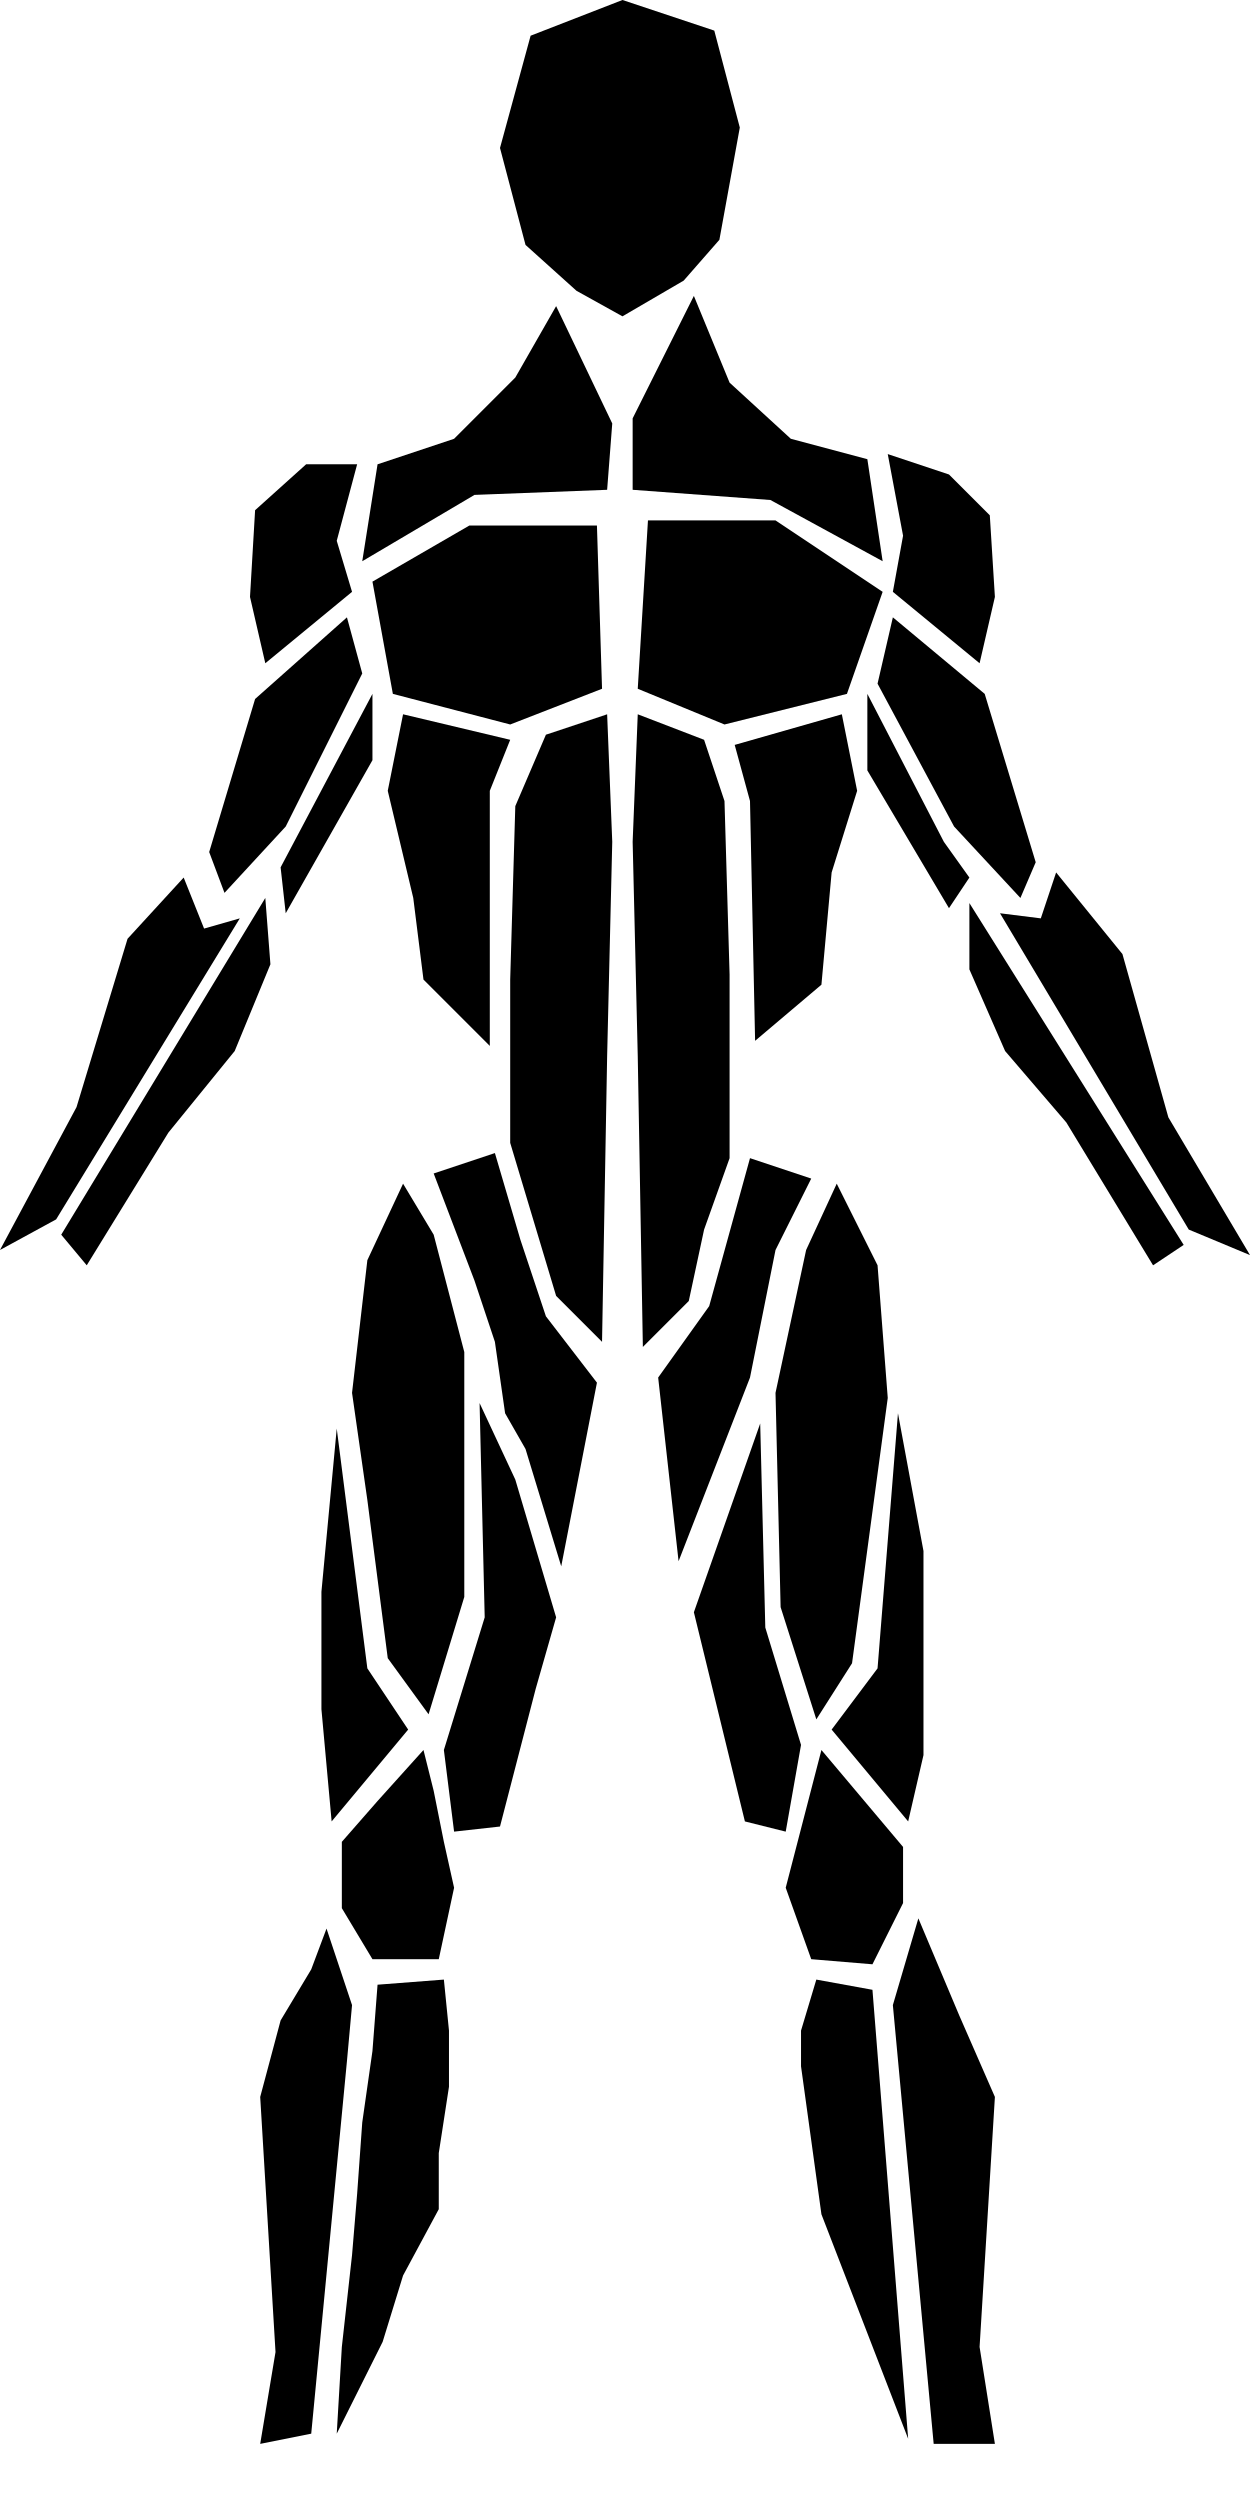
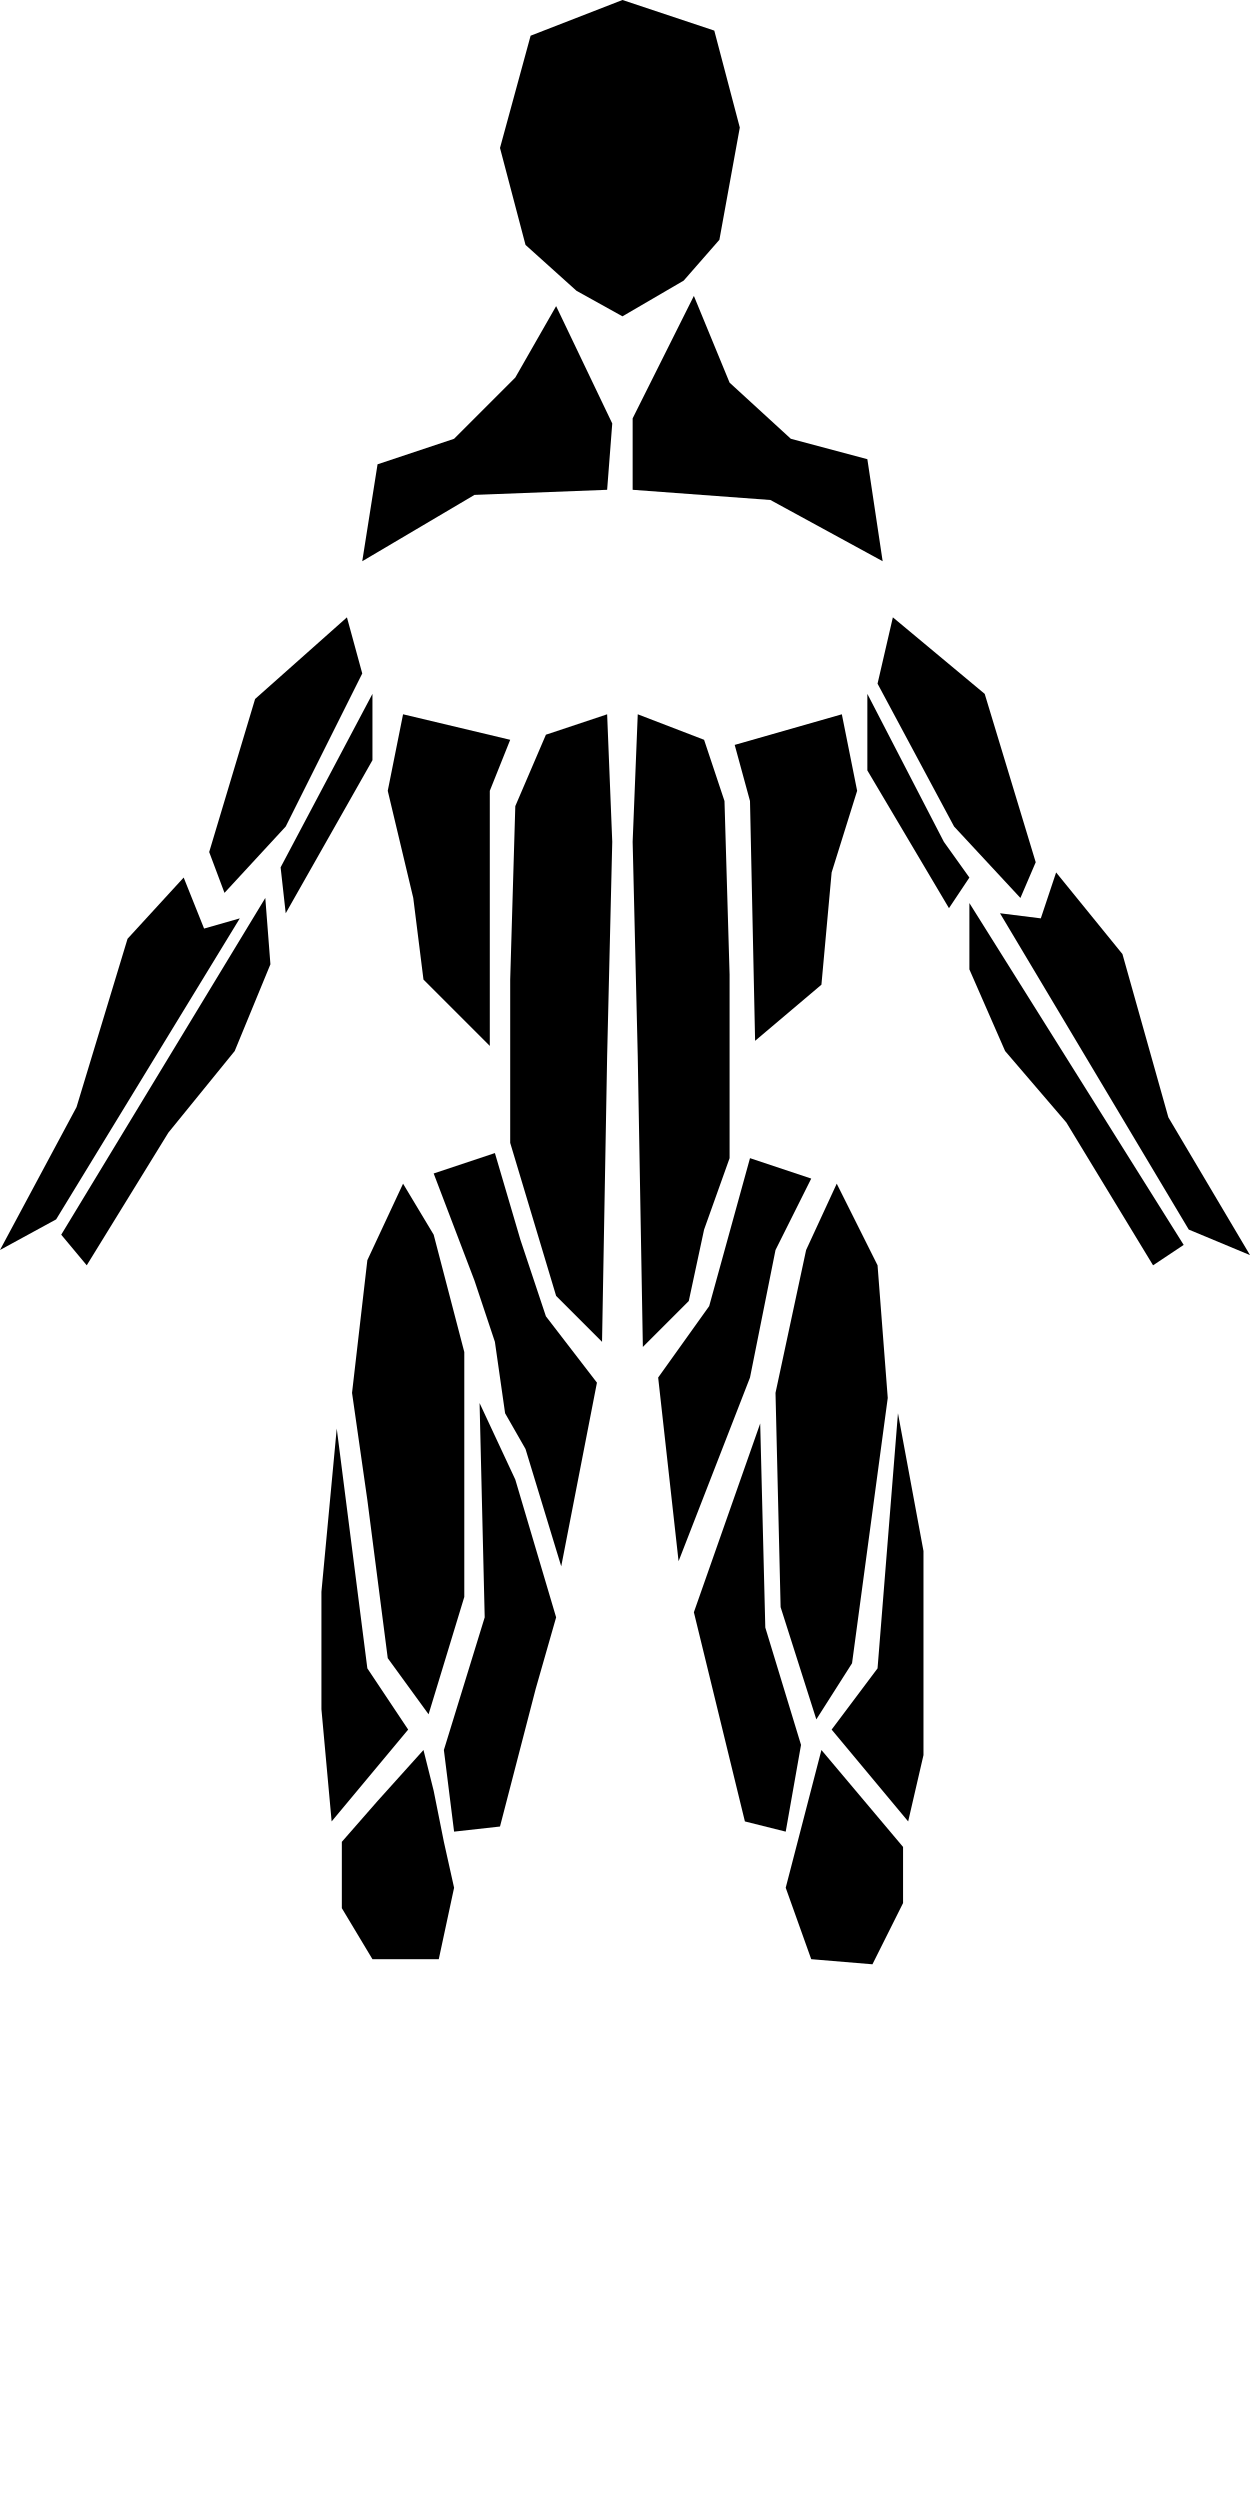
<svg xmlns="http://www.w3.org/2000/svg" viewBox="0 0 100 200" preserveAspectRatio="xMidYMid meet">
-   <polygon class="chest" data-slug="chest" points="51.837 41.633 51.02 55.102 57.959 57.959 67.755 55.51 70.612 47.347 62.041 41.633" />
-   <polygon class="chest" data-slug="chest" points="29.796 46.531 31.429 55.51 40.816 57.959 48.163 55.102 47.755 42.041 37.551 42.041" />
+   <polygon class="chest_upper" data-slug="chest_upper" points="51.837 41.633 51.342 49.796 69.755 49.796 70.612 47.347 62.041 41.633" fill="none" stroke="none" stroke-width="0" style="cursor:pointer" />
+   <polygon class="chest_lower" data-slug="chest_lower" points="51.342 49.796 51.02 55.102 57.959 57.959 67.755 55.51 69.755 49.796" fill="none" stroke="none" stroke-width="0" style="cursor:pointer" />
+   <polygon class="chest_upper" data-slug="chest_upper" points="29.796 46.531 30.427 50 48.004 50 47.755 42.041 37.551 42.041" fill="none" stroke="none" stroke-width="0" style="cursor:pointer" />
+   <polygon class="chest_lower" data-slug="chest_lower" points="30.427 50 31.429 55.51 40.816 57.959 48.163 55.102 48.004 50" fill="none" stroke="none" stroke-width="0" style="cursor:pointer" />
  <polygon class="obliques" data-slug="obliques" points="68.571 63.265 67.347 57.143 58.776 59.592 60 64.082 60.408 83.265 65.714 78.776 66.531 69.796" />
  <polygon class="obliques" data-slug="obliques" points="33.878 78.367 33.061 71.837 31.02 63.265 32.245 57.143 40.816 59.184 39.184 63.265 39.184 83.673" />
  <polygon class="abs" data-slug="abs" points="56.327 59.184 57.959 64.082 58.367 77.959 58.367 92.653 56.327 98.367 55.102 104.082 51.429 107.755 51.02 84.49 50.612 67.347 51.02 57.143" />
  <polygon class="abs" data-slug="abs" points="43.673 58.776 48.571 57.143 48.98 67.347 48.571 84.49 48.163 107.347 44.49 103.673 40.816 91.429 40.816 78.367 41.224 64.49" />
  <polygon class="biceps" data-slug="biceps" points="16.735 68.163 17.959 71.429 22.857 66.122 28.98 53.878 27.755 49.388 20.408 55.918" />
  <polygon class="biceps" data-slug="biceps" points="71.429 49.388 70.204 54.694 76.327 66.122 81.633 71.837 82.857 68.98 78.776 55.51" />
  <polygon class="triceps" data-slug="triceps" points="69.388 55.51 69.388 61.633 75.918 72.653 77.551 70.204 75.51 67.347" />
  <polygon class="triceps" data-slug="triceps" points="22.449 69.388 29.796 55.51 29.796 60.816 22.857 73.061" />
  <polygon class="neck" data-slug="neck" points="55.51 23.673 50.612 33.469 50.612 39.184 61.633 40 70.612 44.898 69.388 36.735 63.265 35.102 58.367 30.612" />
  <polygon class="neck" data-slug="neck" points="28.98 44.898 30.204 37.143 36.327 35.102 41.224 30.204 44.49 24.49 48.98 33.878 48.571 39.184 37.959 39.592" />
-   <polygon class="front-deltoids" data-slug="front-deltoids" points="78.367 53.061 79.592 47.755 79.184 41.224 75.918 37.959 71.02 36.327 72.245 42.857 71.429 47.347" />
-   <polygon class="front-deltoids" data-slug="front-deltoids" points="28.163 47.347 21.224 53.061 20 47.755 20.408 40.816 24.49 37.143 28.571 37.143 26.939 43.265" />
+   <polygon class="shoulders_front" data-slug="shoulders_front" points="78.367 53.061 79.592 47.755 79.184 41.224 75.918 37.959 73.763 37.241 73.763 49.27" fill="none" stroke="none" stroke-width="0" style="cursor:pointer" />
+   <polygon class="shoulders_side" data-slug="shoulders_side" points="73.763 37.241 71.02 36.327 72.245 42.857 71.429 47.347 73.763 49.27" fill="none" stroke="none" stroke-width="0" style="cursor:pointer" />
+   <polygon class="shoulders_front" data-slug="shoulders_front" points="25.829 49.27 21.224 53.061 20 47.755 20.408 40.816 24.49 37.143 25.829 37.143" fill="none" stroke="none" stroke-width="0" style="cursor:pointer" />
+   <polygon class="shoulders_side" data-slug="shoulders_side" points="28.163 47.347 25.829 49.27 25.829 37.143 28.571 37.143 26.939 43.265" fill="none" stroke="none" stroke-width="0" style="cursor:pointer" />
  <polygon class="head" data-slug="head" points="42.449 2.857 40 11.837 42.041 19.592 46.122 23.265 49.796 25.306 54.694 22.449 57.551 19.184 59.184 10.204 57.143 2.449 49.796 0" />
  <polygon class="abductors" data-slug="abductors" points="52.653 110.204 54.286 124.898 60 110.204 62.041 100 64.898 94.286 60 92.653 56.735 104.49" />
  <polygon class="abductors" data-slug="abductors" points="47.755 110.612 44.898 125.306 42.041 115.918 40.408 113.061 39.592 107.347 37.959 102.449 34.694 93.878 39.592 92.245 41.633 99.184 43.673 105.306" />
  <polygon class="quadriceps" data-slug="quadriceps" points="34.694 98.776 37.143 108.163 37.143 127.755 34.286 137.143 31.02 132.653 29.388 120 28.163 111.429 29.388 100.816 32.245 94.694" />
  <polygon class="quadriceps" data-slug="quadriceps" points="63.265 105.714 64.49 100 66.939 94.694 70.204 101.224 71.02 111.837 68.163 133.061 65.306 137.551 62.449 128.571 62.041 111.429" />
  <polygon class="quadriceps" data-slug="quadriceps" points="38.776 129.388 38.367 112.245 41.224 118.367 44.49 129.388 42.857 135.102 40 146.122 36.327 146.531 35.51 140" />
  <polygon class="quadriceps" data-slug="quadriceps" points="59.592 145.714 55.51 128.98 60.816 113.878 61.224 130.204 64.082 139.592 62.857 146.531" />
  <polygon class="quadriceps" data-slug="quadriceps" points="32.653 138.367 26.531 145.714 25.714 136.735 25.714 127.347 26.939 114.286 29.388 133.469" />
  <polygon class="quadriceps" data-slug="quadriceps" points="71.837 113.061 73.878 124.082 73.878 140.408 72.653 145.714 66.531 138.367 70.204 133.469" />
  <polygon class="knees" data-slug="knees" points="33.878 140 34.694 143.265 35.51 147.347 36.327 151.02 35.102 156.735 29.796 156.735 27.347 152.653 27.347 147.347 30.204 144.082" />
  <polygon class="knees" data-slug="knees" points="65.714 140 72.245 147.755 72.245 152.245 69.796 157.143 64.898 156.735 62.857 151.02" />
-   <polygon class="calves" data-slug="calves" points="71.429 160.408 73.469 153.469 76.735 161.224 79.592 167.755 78.367 187.755 79.592 195.51 74.694 195.51" />
-   <polygon class="calves" data-slug="calves" points="24.898 194.694 27.755 164.898 28.163 160.408 26.122 154.286 24.898 157.551 22.449 161.633 20.816 167.755 22.041 188.163 20.816 195.51" />
-   <polygon class="calves" data-slug="calves" points="72.653 195.102 69.796 159.184 65.306 158.367 64.082 162.449 64.082 165.306 65.714 177.143" />
-   <polygon class="calves" data-slug="calves" points="35.51 158.367 35.918 162.449 35.918 166.939 35.102 172.245 35.102 176.735 32.245 182.041 30.612 187.347 26.939 194.694 27.347 187.755 28.163 180.408 28.571 175.51 28.98 169.796 29.796 164.082 30.204 158.776" />
+   <polygon class="calves_gastro" data-slug="calves_gastro" points="71.429 160.408 73.469 153.469 76.735 161.225 79.592 167.755 78.793 180.796 73.325 180.796" fill="none" stroke="none" stroke-width="0" style="cursor:pointer" />
+   <polygon class="calves_soleus" data-slug="calves_soleus" points="78.793 180.796 78.367 187.755 79.592 195.51 74.694 195.51 73.325 180.796" fill="none" stroke="none" stroke-width="0" style="cursor:pointer" />
+   <polygon class="calves_gastro" data-slug="calves_gastro" points="26.203 181.082 27.755 164.898 28.163 160.408 26.122 154.286 24.898 157.551 22.449 161.633 20.816 167.755 21.616 181.082" fill="none" stroke="none" stroke-width="0" style="cursor:pointer" />
+   <polygon class="calves_soleus" data-slug="calves_soleus" points="24.898 194.694 26.203 181.082 21.616 181.082 22.041 188.163 20.816 195.51" fill="none" stroke="none" stroke-width="0" style="cursor:pointer" />
+   <polygon class="calves_gastro" data-slug="calves_gastro" points="71.63 182.245 69.796 159.184 65.306 158.367 64.082 162.449 64.082 165.306 65.714 177.143 67.686 182.245" fill="none" stroke="none" stroke-width="0" style="cursor:pointer" />
+   <polygon class="calves_soleus" data-slug="calves_soleus" points="72.653 195.102 71.63 182.245 67.686 182.245" fill="none" stroke="none" stroke-width="0" style="cursor:pointer" />
+   <polygon class="calves_gastro" data-slug="calves_gastro" points="35.51 158.367 35.918 162.449 35.918 166.939 35.102 172.245 35.102 176.735 32.278 181.98 27.989 181.98 28.163 180.408 28.571 175.51 28.98 169.796 29.796 164.082 30.204 158.775" fill="none" stroke="none" stroke-width="0" style="cursor:pointer" />
+   <polygon class="calves_soleus" data-slug="calves_soleus" points="32.278 181.98 32.245 182.041 30.612 187.347 26.939 194.694 27.347 187.755 27.989 181.98" fill="none" stroke="none" stroke-width="0" style="cursor:pointer" />
  <polygon class="forearm" data-slug="forearm" points="6.122 88.571 10.204 75.102 14.694 70.204 16.327 74.286 19.184 73.469 4.49 97.551 0 100" />
  <polygon class="forearm" data-slug="forearm" points="84.49 69.796 83.265 73.469 80 73.061 95.102 98.367 100 100.408 93.469 89.388 89.796 76.327" />
  <polygon class="forearm" data-slug="forearm" points="77.551 72.245 77.551 77.551 80.408 84.082 85.306 89.796 92.245 101.224 94.694 99.592" />
  <polygon class="forearm" data-slug="forearm" points="6.939 101.224 13.469 90.612 18.776 84.082 21.633 77.143 21.224 71.837 4.898 98.776" />
</svg>
